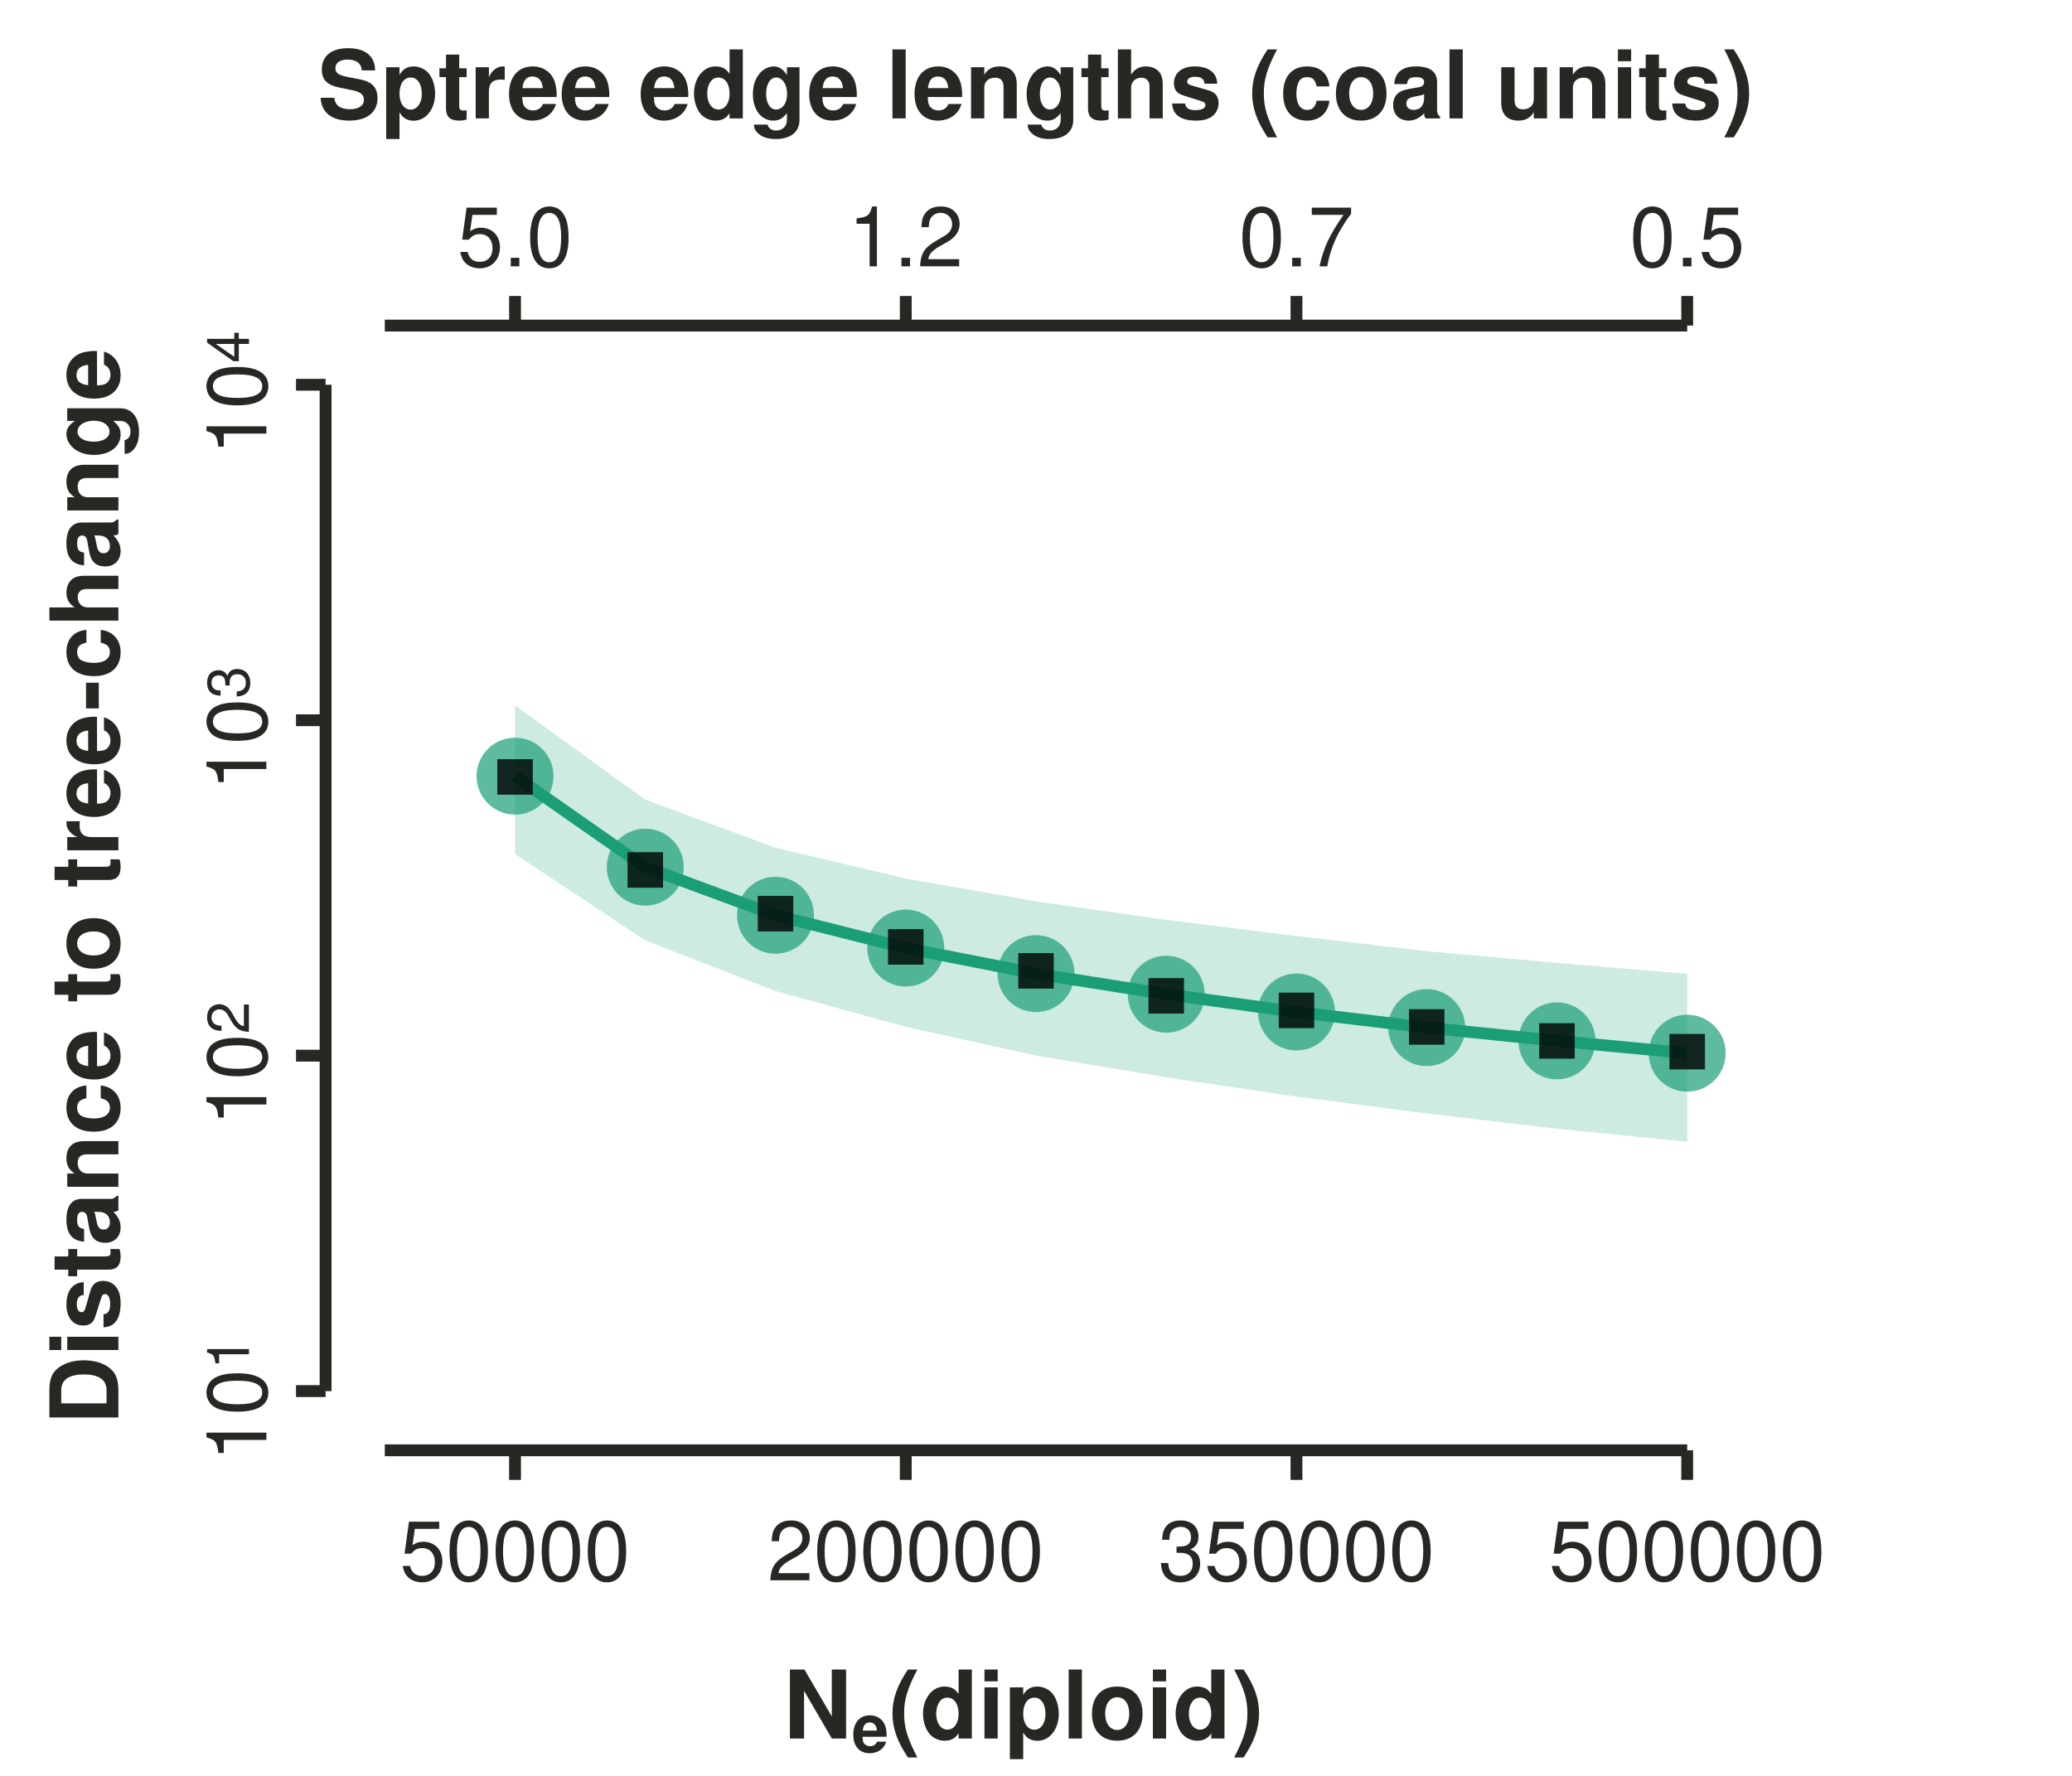
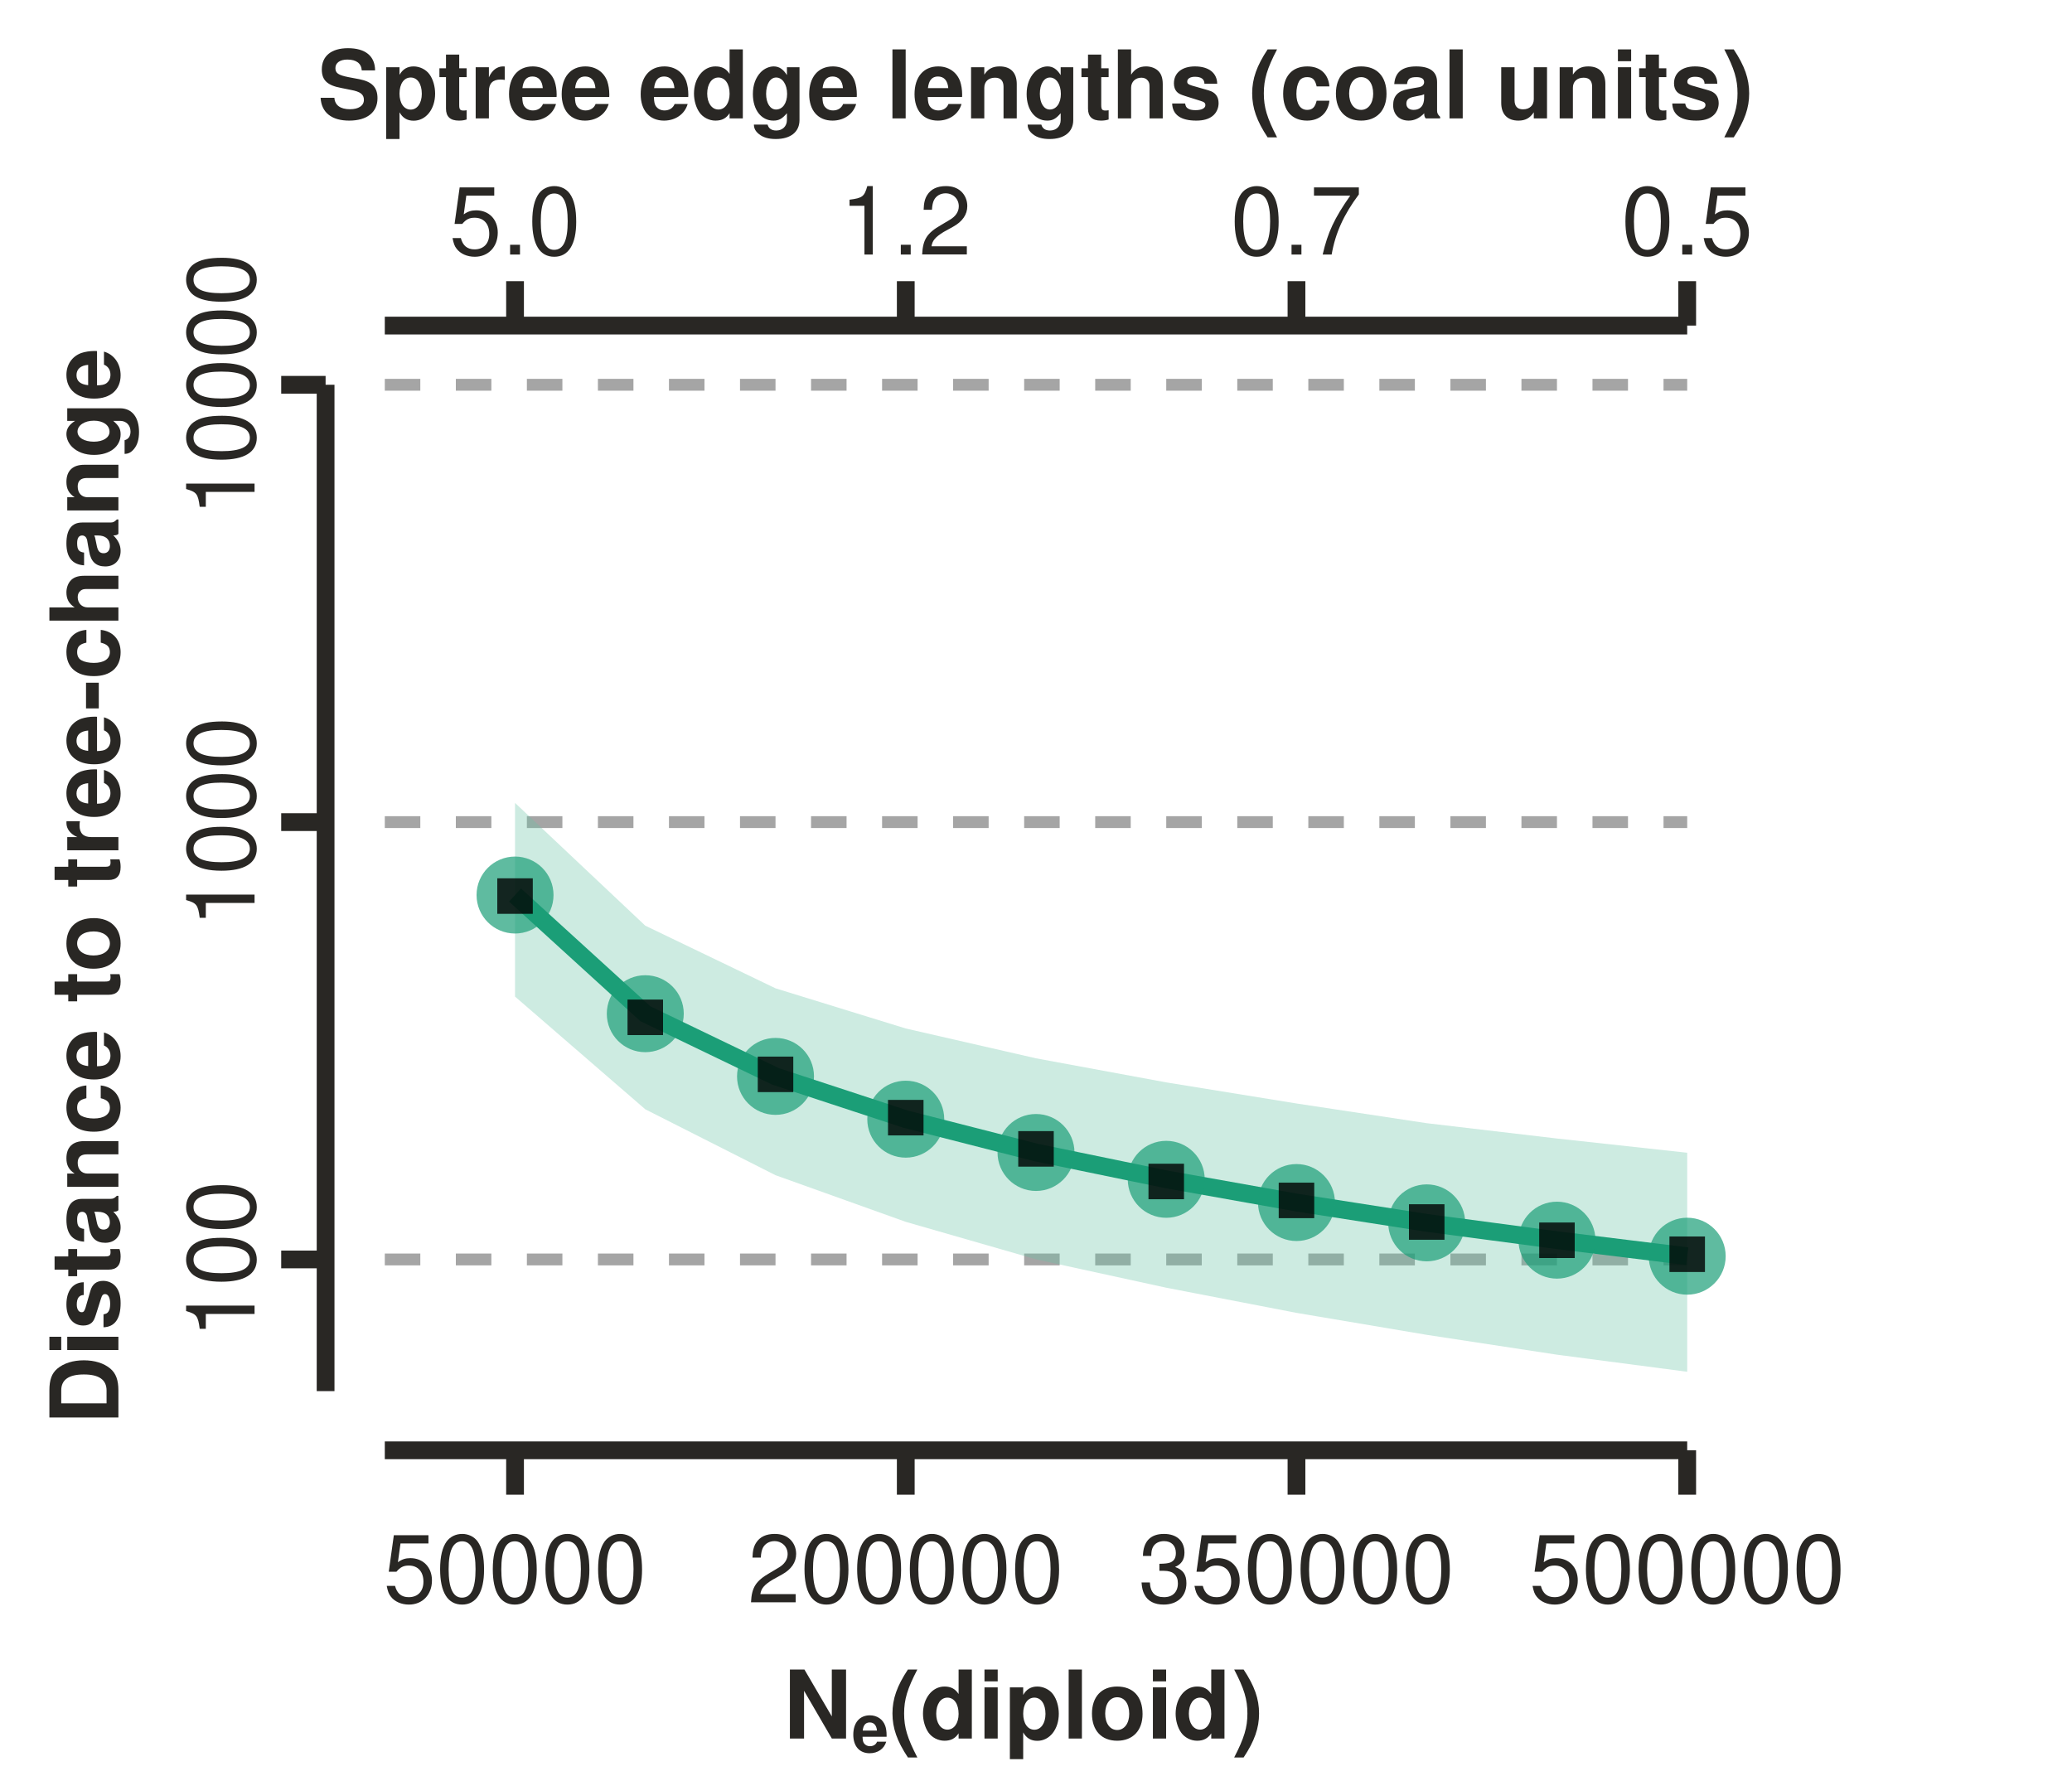
- <svg xmlns="http://www.w3.org/2000/svg" class="toyplot-canvas-Canvas" width="350.0px" height="300.0px" viewBox="0 0 350.0 300.0" preserveAspectRatio="xMidYMid meet" style="background-color:transparent;border-color:#292724;border-style:none;border-width:1.0;fill:rgb(16.1%,15.3%,14.1%);fill-opacity:1.0;font-family:Helvetica;font-size:12px;opacity:1.0;stroke:rgb(16.1%,15.3%,14.1%);stroke-opacity:1.0;stroke-width:1.0" id="t6053e009a96d41b9819e12d9d17745f5">
-   <g class="toyplot-coordinates-Cartesian" id="tcf99dc2df29d4f77b0a4a75deed549f9">
-     <clipPath id="t5e18952a107443fe95370b6bfdf8870e">
+ <svg xmlns="http://www.w3.org/2000/svg" class="toyplot-canvas-Canvas" width="350.0px" height="300.0px" viewBox="0 0 350.0 300.0" preserveAspectRatio="xMidYMid meet" style="background-color:transparent;border-color:#292724;border-style:none;border-width:1.0;fill:rgb(16.1%,15.3%,14.1%);fill-opacity:1.0;font-family:Helvetica;font-size:12px;opacity:1.0;stroke:rgb(16.1%,15.3%,14.1%);stroke-opacity:1.0;stroke-width:1.0" id="t9e508c264dfa4093a7186dc3cd4d0b19">
+   <g class="toyplot-coordinates-Cartesian" id="t198d58e8d03a44489af03a6b5b08711e">
+     <clipPath id="t48b043b73965465e87655ea6c40af67a">
      <rect x="55.0" y="55.0" width="240.0" height="190.0" />
    </clipPath>
-     <g clip-path="url(#t5e18952a107443fe95370b6bfdf8870e)">
-       <g class="toyplot-mark-FillBoundaries" style="stroke:none" id="t46827871db1941928c89c2a0bd7433b2">
-         <polygon points="87.0,144.274 109.0,158.877 131.0,167.417 153.0,173.46 175.0,178.316 197.0,181.995 219.0,185.254 241.0,188.102 263.0,190.673 285.0,192.886 285.0,164.507 263.0,162.663 241.0,160.678 219.0,158.124 197.0,155.39 175.0,152.271 153.0,148.407 131.0,143.203 109.0,135.086 87.0,119.178" style="fill:rgb(40%,76.1%,64.7%);fill-opacity:1.0;opacity:0.33;stroke:none" />
-       </g>
-       <g class="toyplot-mark-Plot" style="fill:none" id="t200f3fa2dba841568db2755b7481c4bd">
+     <g clip-path="url(#t48b043b73965465e87655ea6c40af67a)">
+       <g class="toyplot-mark-AxisLines" style="stroke:rgb(50.2%,50.2%,50.2%);stroke-dasharray:6,6;stroke-opacity:0.7;stroke-width:2" id="t7a3fcfc72ca74783b8cde677e5d449c4">
        <g class="toyplot-Series">
-           <path d="M 87.0 131.116 L 109.0 146.491 L 131.0 154.614 L 153.0 160.157 L 175.0 164.472 L 197.0 167.949 L 219.0 170.959 L 241.0 173.591 L 263.0 175.833 L 285.0 177.912" style="stroke:rgb(10.6%,62%,46.7%);stroke-opacity:1.0;stroke-width:2.0" />
+           <line class="toyplot-Datum" y1="212.76" y2="212.76" x1="65.0" x2="285.0" style="opacity:1.0;stroke:rgb(50.2%,50.2%,50.2%);stroke-dasharray:6,6;stroke-opacity:0.7;stroke-width:2" />
+           <line class="toyplot-Datum" y1="138.88" y2="138.88" x1="65.0" x2="285.0" style="opacity:1.0;stroke:rgb(50.2%,50.2%,50.2%);stroke-dasharray:6,6;stroke-opacity:0.7;stroke-width:2" />
+           <line class="toyplot-Datum" y1="65.0" y2="65.0" x1="65.0" x2="285.0" style="opacity:1.0;stroke:rgb(50.2%,50.2%,50.2%);stroke-dasharray:6,6;stroke-opacity:0.7;stroke-width:2" />
        </g>
      </g>
-       <g class="toyplot-mark-Point" id="t2170fca3dfa241c0b34748c4cf7ad1af">
+       <g class="toyplot-mark-FillBoundaries" style="stroke:none" id="t006a045ca0b14470a3c976b59a99411a">
+         <polygon points="87.0,168.355 109.0,187.394 131.0,198.528 153.0,206.407 175.0,212.738 197.0,217.533 219.0,221.783 241.0,225.495 263.0,228.848 285.0,231.733 285.0,194.733 263.0,192.33 241.0,189.742 219.0,186.411 197.0,182.847 175.0,178.781 153.0,173.743 131.0,166.958 109.0,156.375 87.0,135.636" style="fill:rgb(40%,76.1%,64.7%);fill-opacity:1.0;opacity:0.33;stroke:none" />
+       </g>
+       <g class="toyplot-mark-Plot" style="fill:none" id="tac771ce1e35042dfa66017b18d75607b">
        <g class="toyplot-Series">
-           <g style="fill:rgb(10.6%,62%,46.7%);fill-opacity:1.0;opacity:0.7;stroke:rgb(10.6%,62%,46.7%);stroke-opacity:1.0" class="toyplot-Datum" transform="translate(87.0, 131.1158)">
+           <path d="M 87.0 151.199 L 109.0 171.245 L 131.0 181.835 L 153.0 189.063 L 175.0 194.688 L 197.0 199.222 L 219.0 203.145 L 241.0 206.577 L 263.0 209.5 L 285.0 212.21" style="stroke:rgb(10.6%,62%,46.7%);stroke-opacity:1.0;stroke-width:3.0" />
+         </g>
+       </g>
+       <g class="toyplot-mark-Point" id="t712e687316b94b7eb01b305391f3ee53">
+         <g class="toyplot-Series">
+           <g style="fill:rgb(10.6%,62%,46.7%);fill-opacity:1.0;opacity:0.7;stroke:rgb(10.6%,62%,46.7%);stroke-opacity:1.0" class="toyplot-Datum" transform="translate(87.0, 151.1994)">
            <circle r="6.0" />
          </g>
-           <g style="fill:rgb(10.6%,62%,46.7%);fill-opacity:1.0;opacity:0.7;stroke:rgb(10.6%,62%,46.7%);stroke-opacity:1.0" class="toyplot-Datum" transform="translate(109.0, 146.4907)">
+           <g style="fill:rgb(10.6%,62%,46.7%);fill-opacity:1.0;opacity:0.7;stroke:rgb(10.6%,62%,46.7%);stroke-opacity:1.0" class="toyplot-Datum" transform="translate(109.0, 171.2447)">
            <circle r="6.0" />
          </g>
-           <g style="fill:rgb(10.6%,62%,46.7%);fill-opacity:1.0;opacity:0.7;stroke:rgb(10.6%,62%,46.7%);stroke-opacity:1.0" class="toyplot-Datum" transform="translate(131.0, 154.6137)">
+           <g style="fill:rgb(10.6%,62%,46.7%);fill-opacity:1.0;opacity:0.7;stroke:rgb(10.6%,62%,46.7%);stroke-opacity:1.0" class="toyplot-Datum" transform="translate(131.0, 181.8352)">
            <circle r="6.0" />
          </g>
-           <g style="fill:rgb(10.6%,62%,46.7%);fill-opacity:1.0;opacity:0.7;stroke:rgb(10.6%,62%,46.7%);stroke-opacity:1.0" class="toyplot-Datum" transform="translate(153.0, 160.1573)">
+           <g style="fill:rgb(10.6%,62%,46.7%);fill-opacity:1.0;opacity:0.7;stroke:rgb(10.6%,62%,46.7%);stroke-opacity:1.0" class="toyplot-Datum" transform="translate(153.0, 189.0626)">
            <circle r="6.0" />
          </g>
-           <g style="fill:rgb(10.6%,62%,46.7%);fill-opacity:1.0;opacity:0.7;stroke:rgb(10.6%,62%,46.7%);stroke-opacity:1.0" class="toyplot-Datum" transform="translate(175.0, 164.4722)">
+           <g style="fill:rgb(10.6%,62%,46.7%);fill-opacity:1.0;opacity:0.7;stroke:rgb(10.6%,62%,46.7%);stroke-opacity:1.0" class="toyplot-Datum" transform="translate(175.0, 194.6883)">
            <circle r="6.0" />
          </g>
-           <g style="fill:rgb(10.6%,62%,46.7%);fill-opacity:1.0;opacity:0.7;stroke:rgb(10.6%,62%,46.7%);stroke-opacity:1.0" class="toyplot-Datum" transform="translate(197.0, 167.9495)">
+           <g style="fill:rgb(10.6%,62%,46.7%);fill-opacity:1.0;opacity:0.7;stroke:rgb(10.6%,62%,46.7%);stroke-opacity:1.0" class="toyplot-Datum" transform="translate(197.0, 199.2218)">
            <circle r="6.0" />
          </g>
-           <g style="fill:rgb(10.6%,62%,46.7%);fill-opacity:1.0;opacity:0.7;stroke:rgb(10.6%,62%,46.7%);stroke-opacity:1.0" class="toyplot-Datum" transform="translate(219.0, 170.9589)">
+           <g style="fill:rgb(10.6%,62%,46.7%);fill-opacity:1.0;opacity:0.7;stroke:rgb(10.6%,62%,46.7%);stroke-opacity:1.0" class="toyplot-Datum" transform="translate(219.0, 203.1454)">
            <circle r="6.0" />
          </g>
-           <g style="fill:rgb(10.6%,62%,46.7%);fill-opacity:1.0;opacity:0.7;stroke:rgb(10.6%,62%,46.7%);stroke-opacity:1.0" class="toyplot-Datum" transform="translate(241.0, 173.5906)">
+           <g style="fill:rgb(10.6%,62%,46.7%);fill-opacity:1.0;opacity:0.7;stroke:rgb(10.6%,62%,46.7%);stroke-opacity:1.0" class="toyplot-Datum" transform="translate(241.0, 206.5766)">
            <circle r="6.0" />
          </g>
-           <g style="fill:rgb(10.6%,62%,46.7%);fill-opacity:1.0;opacity:0.7;stroke:rgb(10.6%,62%,46.7%);stroke-opacity:1.0" class="toyplot-Datum" transform="translate(263.0, 175.8329)">
+           <g style="fill:rgb(10.6%,62%,46.7%);fill-opacity:1.0;opacity:0.7;stroke:rgb(10.6%,62%,46.7%);stroke-opacity:1.0" class="toyplot-Datum" transform="translate(263.0, 209.5)">
            <circle r="6.0" />
          </g>
-           <g style="fill:rgb(10.6%,62%,46.7%);fill-opacity:1.0;opacity:0.7;stroke:rgb(10.6%,62%,46.7%);stroke-opacity:1.0" class="toyplot-Datum" transform="translate(285.0, 177.9116)">
+           <g style="fill:rgb(10.6%,62%,46.7%);fill-opacity:1.0;opacity:0.7;stroke:rgb(10.6%,62%,46.7%);stroke-opacity:1.0" class="toyplot-Datum" transform="translate(285.0, 212.2101)">
            <circle r="6.0" />
          </g>
        </g>
      </g>
-       <g class="toyplot-mark-Point" id="tf3a870ca86b643b2824ce044708b7a50">
+       <g class="toyplot-mark-Point" id="t541e2f9e6e5945b8b170e9c28bf82076">
        <g class="toyplot-Series">
-           <g style="fill:rgb(0%,0%,0%);fill-opacity:1.0;opacity:0.8;stroke:none" class="toyplot-Datum" transform="translate(87.0, 131.2491)">
+           <g style="fill:rgb(0%,0%,0%);fill-opacity:1.0;opacity:0.8;stroke:none" class="toyplot-Datum" transform="translate(87.0, 151.3732)">
            <rect x="-3.0" y="-3.0" width="6.0" height="6.0" />
          </g>
-           <g style="fill:rgb(0%,0%,0%);fill-opacity:1.0;opacity:0.8;stroke:none" class="toyplot-Datum" transform="translate(109.0, 146.9605)">
+           <g style="fill:rgb(0%,0%,0%);fill-opacity:1.0;opacity:0.8;stroke:none" class="toyplot-Datum" transform="translate(109.0, 171.8571)">
            <rect x="-3.0" y="-3.0" width="6.0" height="6.0" />
          </g>
-           <g style="fill:rgb(0%,0%,0%);fill-opacity:1.0;opacity:0.8;stroke:none" class="toyplot-Datum" transform="translate(131.0, 154.3498)">
+           <g style="fill:rgb(0%,0%,0%);fill-opacity:1.0;opacity:0.8;stroke:none" class="toyplot-Datum" transform="translate(131.0, 181.4911)">
            <rect x="-3.0" y="-3.0" width="6.0" height="6.0" />
          </g>
-           <g style="fill:rgb(0%,0%,0%);fill-opacity:1.0;opacity:0.8;stroke:none" class="toyplot-Datum" transform="translate(153.0, 159.9595)">
+           <g style="fill:rgb(0%,0%,0%);fill-opacity:1.0;opacity:0.8;stroke:none" class="toyplot-Datum" transform="translate(153.0, 188.8047)">
            <rect x="-3.0" y="-3.0" width="6.0" height="6.0" />
          </g>
-           <g style="fill:rgb(0%,0%,0%);fill-opacity:1.0;opacity:0.8;stroke:none" class="toyplot-Datum" transform="translate(175.0, 164.0064)">
+           <g style="fill:rgb(0%,0%,0%);fill-opacity:1.0;opacity:0.8;stroke:none" class="toyplot-Datum" transform="translate(175.0, 194.081)">
            <rect x="-3.0" y="-3.0" width="6.0" height="6.0" />
          </g>
-           <g style="fill:rgb(0%,0%,0%);fill-opacity:1.0;opacity:0.8;stroke:none" class="toyplot-Datum" transform="translate(197.0, 168.229)">
+           <g style="fill:rgb(0%,0%,0%);fill-opacity:1.0;opacity:0.8;stroke:none" class="toyplot-Datum" transform="translate(197.0, 199.5862)">
            <rect x="-3.0" y="-3.0" width="6.0" height="6.0" />
          </g>
-           <g style="fill:rgb(0%,0%,0%);fill-opacity:1.0;opacity:0.8;stroke:none" class="toyplot-Datum" transform="translate(219.0, 170.6829)">
+           <g style="fill:rgb(0%,0%,0%);fill-opacity:1.0;opacity:0.8;stroke:none" class="toyplot-Datum" transform="translate(219.0, 202.7855)">
            <rect x="-3.0" y="-3.0" width="6.0" height="6.0" />
          </g>
-           <g style="fill:rgb(0%,0%,0%);fill-opacity:1.0;opacity:0.8;stroke:none" class="toyplot-Datum" transform="translate(241.0, 173.4801)">
+           <g style="fill:rgb(0%,0%,0%);fill-opacity:1.0;opacity:0.8;stroke:none" class="toyplot-Datum" transform="translate(241.0, 206.4325)">
            <rect x="-3.0" y="-3.0" width="6.0" height="6.0" />
          </g>
-           <g style="fill:rgb(0%,0%,0%);fill-opacity:1.0;opacity:0.8;stroke:none" class="toyplot-Datum" transform="translate(263.0, 175.8476)">
+           <g style="fill:rgb(0%,0%,0%);fill-opacity:1.0;opacity:0.8;stroke:none" class="toyplot-Datum" transform="translate(263.0, 209.5191)">
            <rect x="-3.0" y="-3.0" width="6.0" height="6.0" />
          </g>
-           <g style="fill:rgb(0%,0%,0%);fill-opacity:1.0;opacity:0.8;stroke:none" class="toyplot-Datum" transform="translate(285.0, 177.658)">
+           <g style="fill:rgb(0%,0%,0%);fill-opacity:1.0;opacity:0.8;stroke:none" class="toyplot-Datum" transform="translate(285.0, 211.8795)">
            <rect x="-3.0" y="-3.0" width="6.0" height="6.0" />
          </g>
        </g>
      </g>
    </g>
-     <g class="toyplot-coordinates-Axis" id="t7ee3ed8ae91e41beb6261f7935b3322f" transform="translate(65.0,235.0)translate(0,10.0)">
-       <line x1="0" y1="0" x2="220.0" y2="0" style="stroke-width:2" />
+     <g class="toyplot-coordinates-Axis" id="t11e12bd103794b2abd71379d00e82267" transform="translate(65.0,235.0)translate(0,10.0)">
+       <line x1="0" y1="0" x2="220.0" y2="0" style="stroke-width:3" />
      <g>
-         <line x1="22.0" y1="5.0" x2="22.0" y2="0" style="stroke-width:2" />
-         <line x1="88.0" y1="5.0" x2="88.0" y2="0" style="stroke-width:2" />
-         <line x1="154.0" y1="5.0" x2="154.0" y2="0" style="stroke-width:2" />
-         <line x1="220.0" y1="5.0" x2="220.0" y2="0" style="stroke-width:2" />
+         <line x1="22.0" y1="7.5" x2="22.0" y2="0" style="stroke-width:3" />
+         <line x1="88.0" y1="7.5" x2="88.0" y2="0" style="stroke-width:3" />
+         <line x1="154.0" y1="7.5" x2="154.0" y2="0" style="stroke-width:3" />
+         <line x1="220.0" y1="7.5" x2="220.0" y2="0" style="stroke-width:3" />
      </g>
      <g>
-         <g transform="translate(22.0,10.0)">
-           <text x="-19.46" y="11.977" style="fill:rgb(16.1%,15.3%,14.1%);fill-opacity:1.0;font-family:helvetica;font-size:14.0px;font-weight:normal;stroke:none;vertical-align:baseline;white-space:pre">50000</text>
+         <g transform="translate(22.0,12.0)">
+           <text x="-22.24" y="13.688" style="fill:rgb(16.1%,15.3%,14.1%);fill-opacity:1.0;font-family:helvetica;font-size:16.0px;font-weight:normal;stroke:none;vertical-align:baseline;white-space:pre">50000</text>
        </g>
-         <g transform="translate(88.0,10.0)">
-           <text x="-23.352" y="11.977" style="fill:rgb(16.1%,15.3%,14.1%);fill-opacity:1.0;font-family:helvetica;font-size:14.0px;font-weight:normal;stroke:none;vertical-align:baseline;white-space:pre">200000</text>
+         <g transform="translate(88.0,12.0)">
+           <text x="-26.688" y="13.688" style="fill:rgb(16.1%,15.3%,14.1%);fill-opacity:1.0;font-family:helvetica;font-size:16.0px;font-weight:normal;stroke:none;vertical-align:baseline;white-space:pre">200000</text>
        </g>
-         <g transform="translate(154.0,10.0)">
-           <text x="-23.352" y="11.977" style="fill:rgb(16.1%,15.3%,14.1%);fill-opacity:1.0;font-family:helvetica;font-size:14.0px;font-weight:normal;stroke:none;vertical-align:baseline;white-space:pre">350000</text>
+         <g transform="translate(154.0,12.0)">
+           <text x="-26.688" y="13.688" style="fill:rgb(16.1%,15.3%,14.1%);fill-opacity:1.0;font-family:helvetica;font-size:16.0px;font-weight:normal;stroke:none;vertical-align:baseline;white-space:pre">350000</text>
        </g>
-         <g transform="translate(220.0,10.0)">
-           <text x="-23.352" y="11.977" style="fill:rgb(16.1%,15.3%,14.1%);fill-opacity:1.0;font-family:helvetica;font-size:14.0px;font-weight:normal;stroke:none;vertical-align:baseline;white-space:pre">500000</text>
+         <g transform="translate(220.0,12.0)">
+           <text x="-26.688" y="13.688" style="fill:rgb(16.1%,15.3%,14.1%);fill-opacity:1.0;font-family:helvetica;font-size:16.0px;font-weight:normal;stroke:none;vertical-align:baseline;white-space:pre">500000</text>
        </g>
      </g>
      <g transform="translate(110.0,35.0)">
        <text x="-42.666" y="13.688" style="fill:rgb(16.1%,15.3%,14.1%);fill-opacity:1.0;font-family:helvetica;font-size:16.0px;font-weight:bold;stroke:none;vertical-align:baseline;white-space:pre">N</text>
        <text x="-31.114" y="15.928" style="fill:rgb(16.1%,15.3%,14.1%);fill-opacity:1.0;font-family:helvetica;font-size:11.2px;font-weight:bold;stroke:none;vertical-align:baseline;white-space:pre">e</text>
        <text x="-24.886" y="13.688" style="fill:rgb(16.1%,15.3%,14.1%);fill-opacity:1.0;font-family:helvetica;font-size:16.0px;font-weight:bold;stroke:none;vertical-align:baseline;white-space:pre"> (diploid)</text>
      </g>
      <g class="toyplot-coordinates-Axis-coordinates" style="visibility:hidden" transform="">
-         <line x1="0" x2="0" y1="-5.0" y2="7.5" style="stroke:rgb(43.9%,50.2%,56.5%);stroke-opacity:1.0;stroke-width:1.0" />
-         <text x="0" y="-10.0" style="alignment-baseline:alphabetic;fill:rgb(43.9%,50.2%,56.5%);fill-opacity:1.0;font-size:10px;font-weight:normal;stroke:none;text-anchor:middle" />
+         <line x1="0" x2="0" y1="-6.0" y2="9.0" style="stroke:rgb(43.9%,50.2%,56.5%);stroke-opacity:1.0;stroke-width:1.0" />
+         <text x="0" y="-12.0" style="alignment-baseline:alphabetic;fill:rgb(43.9%,50.2%,56.5%);fill-opacity:1.0;font-size:10px;font-weight:normal;stroke:none;text-anchor:middle" />
      </g>
    </g>
-     <g class="toyplot-coordinates-Axis" id="tc6ac5efca414437b8ba77722fea5eb26" transform="translate(65.0,235.0)rotate(-90.0)translate(0,-10.0)">
-       <line x1="0" y1="0" x2="170.0" y2="0" style="stroke-width:2" />
+     <g class="toyplot-coordinates-Axis" id="td180e8fc9c8c4f70aae37f2c89d6c2c7" transform="translate(65.0,235.0)rotate(-90.0)translate(0,-10.0)">
+       <line x1="0" y1="0" x2="170.0" y2="0" style="stroke-width:3" />
      <g>
-         <line x1="0.0" y1="-5.0" x2="0.0" y2="0" style="stroke-width:2" />
-         <line x1="56.667" y1="-5.0" x2="56.667" y2="0" style="stroke-width:2" />
-         <line x1="113.333" y1="-5.0" x2="113.333" y2="0" style="stroke-width:2" />
-         <line x1="170.0" y1="-5.0" x2="170.0" y2="0" style="stroke-width:2" />
+         <line x1="22.24" y1="-7.5" x2="22.24" y2="0" style="stroke-width:3" />
+         <line x1="96.12" y1="-7.5" x2="96.12" y2="0" style="stroke-width:3" />
+         <line x1="170.0" y1="-7.5" x2="170.0" y2="0" style="stroke-width:3" />
      </g>
      <g>
-         <g transform="translate(0.0,-10.0)">
-           <text x="-11.871" y="0.0" style="fill:rgb(16.1%,15.3%,14.1%);fill-opacity:1.0;font-family:helvetica;font-size:14.0px;font-weight:normal;stroke:none;vertical-align:baseline;white-space:pre">10</text>
-           <text x="3.697" y="-2.94" style="fill:rgb(16.1%,15.3%,14.1%);fill-opacity:1.0;font-family:helvetica;font-size:9.8px;font-weight:normal;stroke:none;vertical-align:baseline;white-space:pre"> 1</text>
+         <g transform="translate(22.24008,-12.0)">
+           <text x="-13.344" y="0.0" style="fill:rgb(16.1%,15.3%,14.1%);fill-opacity:1.0;font-family:helvetica;font-size:16.0px;font-weight:normal;stroke:none;vertical-align:baseline;white-space:pre">100</text>
        </g>
-         <g transform="translate(56.66667,-10.0)">
-           <text x="-11.871" y="0.0" style="fill:rgb(16.1%,15.3%,14.1%);fill-opacity:1.0;font-family:helvetica;font-size:14.0px;font-weight:normal;stroke:none;vertical-align:baseline;white-space:pre">10</text>
-           <text x="3.697" y="-2.94" style="fill:rgb(16.1%,15.3%,14.1%);fill-opacity:1.0;font-family:helvetica;font-size:9.8px;font-weight:normal;stroke:none;vertical-align:baseline;white-space:pre"> 2</text>
+         <g transform="translate(96.12004,-12.0)">
+           <text x="-17.792" y="0.0" style="fill:rgb(16.1%,15.3%,14.1%);fill-opacity:1.0;font-family:helvetica;font-size:16.0px;font-weight:normal;stroke:none;vertical-align:baseline;white-space:pre">1000</text>
        </g>
-         <g transform="translate(113.3333,-10.0)">
-           <text x="-11.871" y="0.0" style="fill:rgb(16.1%,15.3%,14.1%);fill-opacity:1.0;font-family:helvetica;font-size:14.0px;font-weight:normal;stroke:none;vertical-align:baseline;white-space:pre">10</text>
-           <text x="3.697" y="-2.94" style="fill:rgb(16.1%,15.3%,14.1%);fill-opacity:1.0;font-family:helvetica;font-size:9.8px;font-weight:normal;stroke:none;vertical-align:baseline;white-space:pre"> 3</text>
-         </g>
-         <g transform="translate(170.0,-10.0)">
-           <text x="-11.871" y="0.0" style="fill:rgb(16.1%,15.3%,14.1%);fill-opacity:1.0;font-family:helvetica;font-size:14.0px;font-weight:normal;stroke:none;vertical-align:baseline;white-space:pre">10</text>
-           <text x="3.697" y="-2.94" style="fill:rgb(16.1%,15.3%,14.1%);fill-opacity:1.0;font-family:helvetica;font-size:9.8px;font-weight:normal;stroke:none;vertical-align:baseline;white-space:pre"> 4</text>
+         <g transform="translate(170.0,-12.0)">
+           <text x="-22.24" y="0.0" style="fill:rgb(16.1%,15.3%,14.1%);fill-opacity:1.0;font-family:helvetica;font-size:16.0px;font-weight:normal;stroke:none;vertical-align:baseline;white-space:pre">10000</text>
        </g>
      </g>
      <g transform="translate(85.0,-35.0)">
        <text x="-90.688" y="0.0" style="fill:rgb(16.1%,15.3%,14.1%);fill-opacity:1.0;font-family:helvetica;font-size:16.0px;font-weight:bold;stroke:none;vertical-align:baseline;white-space:pre">Distance to tree-change</text>
      </g>
      <g class="toyplot-coordinates-Axis-coordinates" style="visibility:hidden" transform="">
-         <line x1="0" x2="0" y1="5.0" y2="-7.5" style="stroke:rgb(43.9%,50.2%,56.5%);stroke-opacity:1.0;stroke-width:1.0" />
-         <text x="0" y="10.0" style="alignment-baseline:hanging;fill:rgb(43.9%,50.2%,56.5%);fill-opacity:1.0;font-size:10px;font-weight:normal;stroke:none;text-anchor:middle" />
+         <line x1="0" x2="0" y1="6.0" y2="-9.0" style="stroke:rgb(43.9%,50.2%,56.5%);stroke-opacity:1.0;stroke-width:1.0" />
+         <text x="0" y="12.0" style="alignment-baseline:hanging;fill:rgb(43.9%,50.2%,56.5%);fill-opacity:1.0;font-size:10px;font-weight:normal;stroke:none;text-anchor:middle" />
      </g>
    </g>
  </g>
-   <g class="toyplot-coordinates-Cartesian" id="t14799b5053b343b8b880dc5b09fad59e">
-     <clipPath id="tdd645d3585294b93b51839bd427d97e2">
+   <g class="toyplot-coordinates-Cartesian" id="t54c17a453a654b4080431625a036e6ce">
+     <clipPath id="t39e075210a9d400090f29c6c7631130e">
      <rect x="55.0" y="55.0" width="240.0" height="190.0" />
    </clipPath>
-     <g clip-path="url(#tdd645d3585294b93b51839bd427d97e2)" />
-     <g class="toyplot-coordinates-Axis" id="tdbe6f61db393431e8b7393de54713e64" transform="translate(65.0,65.0)translate(0,-10.0)">
-       <line x1="0" y1="0" x2="220.0" y2="0" style="stroke-width:2" />
+     <g clip-path="url(#t39e075210a9d400090f29c6c7631130e)" />
+     <g class="toyplot-coordinates-Axis" id="t2f39d69f28e34fcaabcbeaef3ba0b959" transform="translate(65.0,65.0)translate(0,-10.0)">
+       <line x1="0" y1="0" x2="220.0" y2="0" style="stroke-width:3" />
      <g>
-         <line x1="22" y1="-5.0" x2="22" y2="0" style="stroke-width:2" />
-         <line x1="88" y1="-5.0" x2="88" y2="0" style="stroke-width:2" />
-         <line x1="154" y1="-5.0" x2="154" y2="0" style="stroke-width:2" />
-         <line x1="220.0" y1="-5.0" x2="220.0" y2="0" style="stroke-width:2" />
+         <line x1="22" y1="-7.5" x2="22" y2="0" style="stroke-width:3" />
+         <line x1="88" y1="-7.5" x2="88" y2="0" style="stroke-width:3" />
+         <line x1="154" y1="-7.5" x2="154" y2="0" style="stroke-width:3" />
+         <line x1="220.0" y1="-7.5" x2="220.0" y2="0" style="stroke-width:3" />
      </g>
      <g>
-         <g transform="translate(22.0002,-10.0)">
-           <text x="-9.73" y="0.0" style="fill:rgb(16.1%,15.3%,14.1%);fill-opacity:1.0;font-family:helvetica;font-size:14.0px;font-weight:normal;stroke:none;vertical-align:baseline;white-space:pre">5.0</text>
+         <g transform="translate(22.0002,-12.0)">
+           <text x="-11.12" y="0.0" style="fill:rgb(16.1%,15.3%,14.1%);fill-opacity:1.0;font-family:helvetica;font-size:16.0px;font-weight:normal;stroke:none;vertical-align:baseline;white-space:pre">5.0</text>
        </g>
-         <g transform="translate(88.00013,-10.0)">
-           <text x="-9.73" y="0.0" style="fill:rgb(16.1%,15.3%,14.1%);fill-opacity:1.0;font-family:helvetica;font-size:14.0px;font-weight:normal;stroke:none;vertical-align:baseline;white-space:pre">1.2</text>
+         <g transform="translate(88.00013,-12.0)">
+           <text x="-11.12" y="0.0" style="fill:rgb(16.1%,15.3%,14.1%);fill-opacity:1.0;font-family:helvetica;font-size:16.0px;font-weight:normal;stroke:none;vertical-align:baseline;white-space:pre">1.2</text>
        </g>
-         <g transform="translate(154.0001,-10.0)">
-           <text x="-9.73" y="0.0" style="fill:rgb(16.1%,15.3%,14.1%);fill-opacity:1.0;font-family:helvetica;font-size:14.0px;font-weight:normal;stroke:none;vertical-align:baseline;white-space:pre">0.7</text>
+         <g transform="translate(154.0001,-12.0)">
+           <text x="-11.12" y="0.0" style="fill:rgb(16.1%,15.3%,14.1%);fill-opacity:1.0;font-family:helvetica;font-size:16.0px;font-weight:normal;stroke:none;vertical-align:baseline;white-space:pre">0.7</text>
        </g>
-         <g transform="translate(220.0,-10.0)">
-           <text x="-9.73" y="0.0" style="fill:rgb(16.1%,15.3%,14.1%);fill-opacity:1.0;font-family:helvetica;font-size:14.0px;font-weight:normal;stroke:none;vertical-align:baseline;white-space:pre">0.5</text>
+         <g transform="translate(220.0,-12.0)">
+           <text x="-11.12" y="0.0" style="fill:rgb(16.1%,15.3%,14.1%);fill-opacity:1.0;font-family:helvetica;font-size:16.0px;font-weight:normal;stroke:none;vertical-align:baseline;white-space:pre">0.5</text>
        </g>
      </g>
      <g transform="translate(110.0,-35.0)">
        <text x="-121.36" y="0.0" style="fill:rgb(16.1%,15.3%,14.1%);fill-opacity:1.0;font-family:helvetica;font-size:16.0px;font-weight:bold;stroke:none;vertical-align:baseline;white-space:pre">Sptree edge lengths (coal units)</text>
      </g>
      <g class="toyplot-coordinates-Axis-coordinates" style="visibility:hidden" transform="">
-         <line x1="0" x2="0" y1="5.0" y2="-7.5" style="stroke:rgb(43.9%,50.2%,56.5%);stroke-opacity:1.0;stroke-width:1.0" />
-         <text x="0" y="10.0" style="alignment-baseline:hanging;fill:rgb(43.9%,50.2%,56.5%);fill-opacity:1.0;font-size:10px;font-weight:normal;stroke:none;text-anchor:middle" />
+         <line x1="0" x2="0" y1="6.0" y2="-9.0" style="stroke:rgb(43.9%,50.2%,56.5%);stroke-opacity:1.0;stroke-width:1.0" />
+         <text x="0" y="12.0" style="alignment-baseline:hanging;fill:rgb(43.9%,50.2%,56.5%);fill-opacity:1.0;font-size:10px;font-weight:normal;stroke:none;text-anchor:middle" />
      </g>
    </g>
  </g>
</svg>
